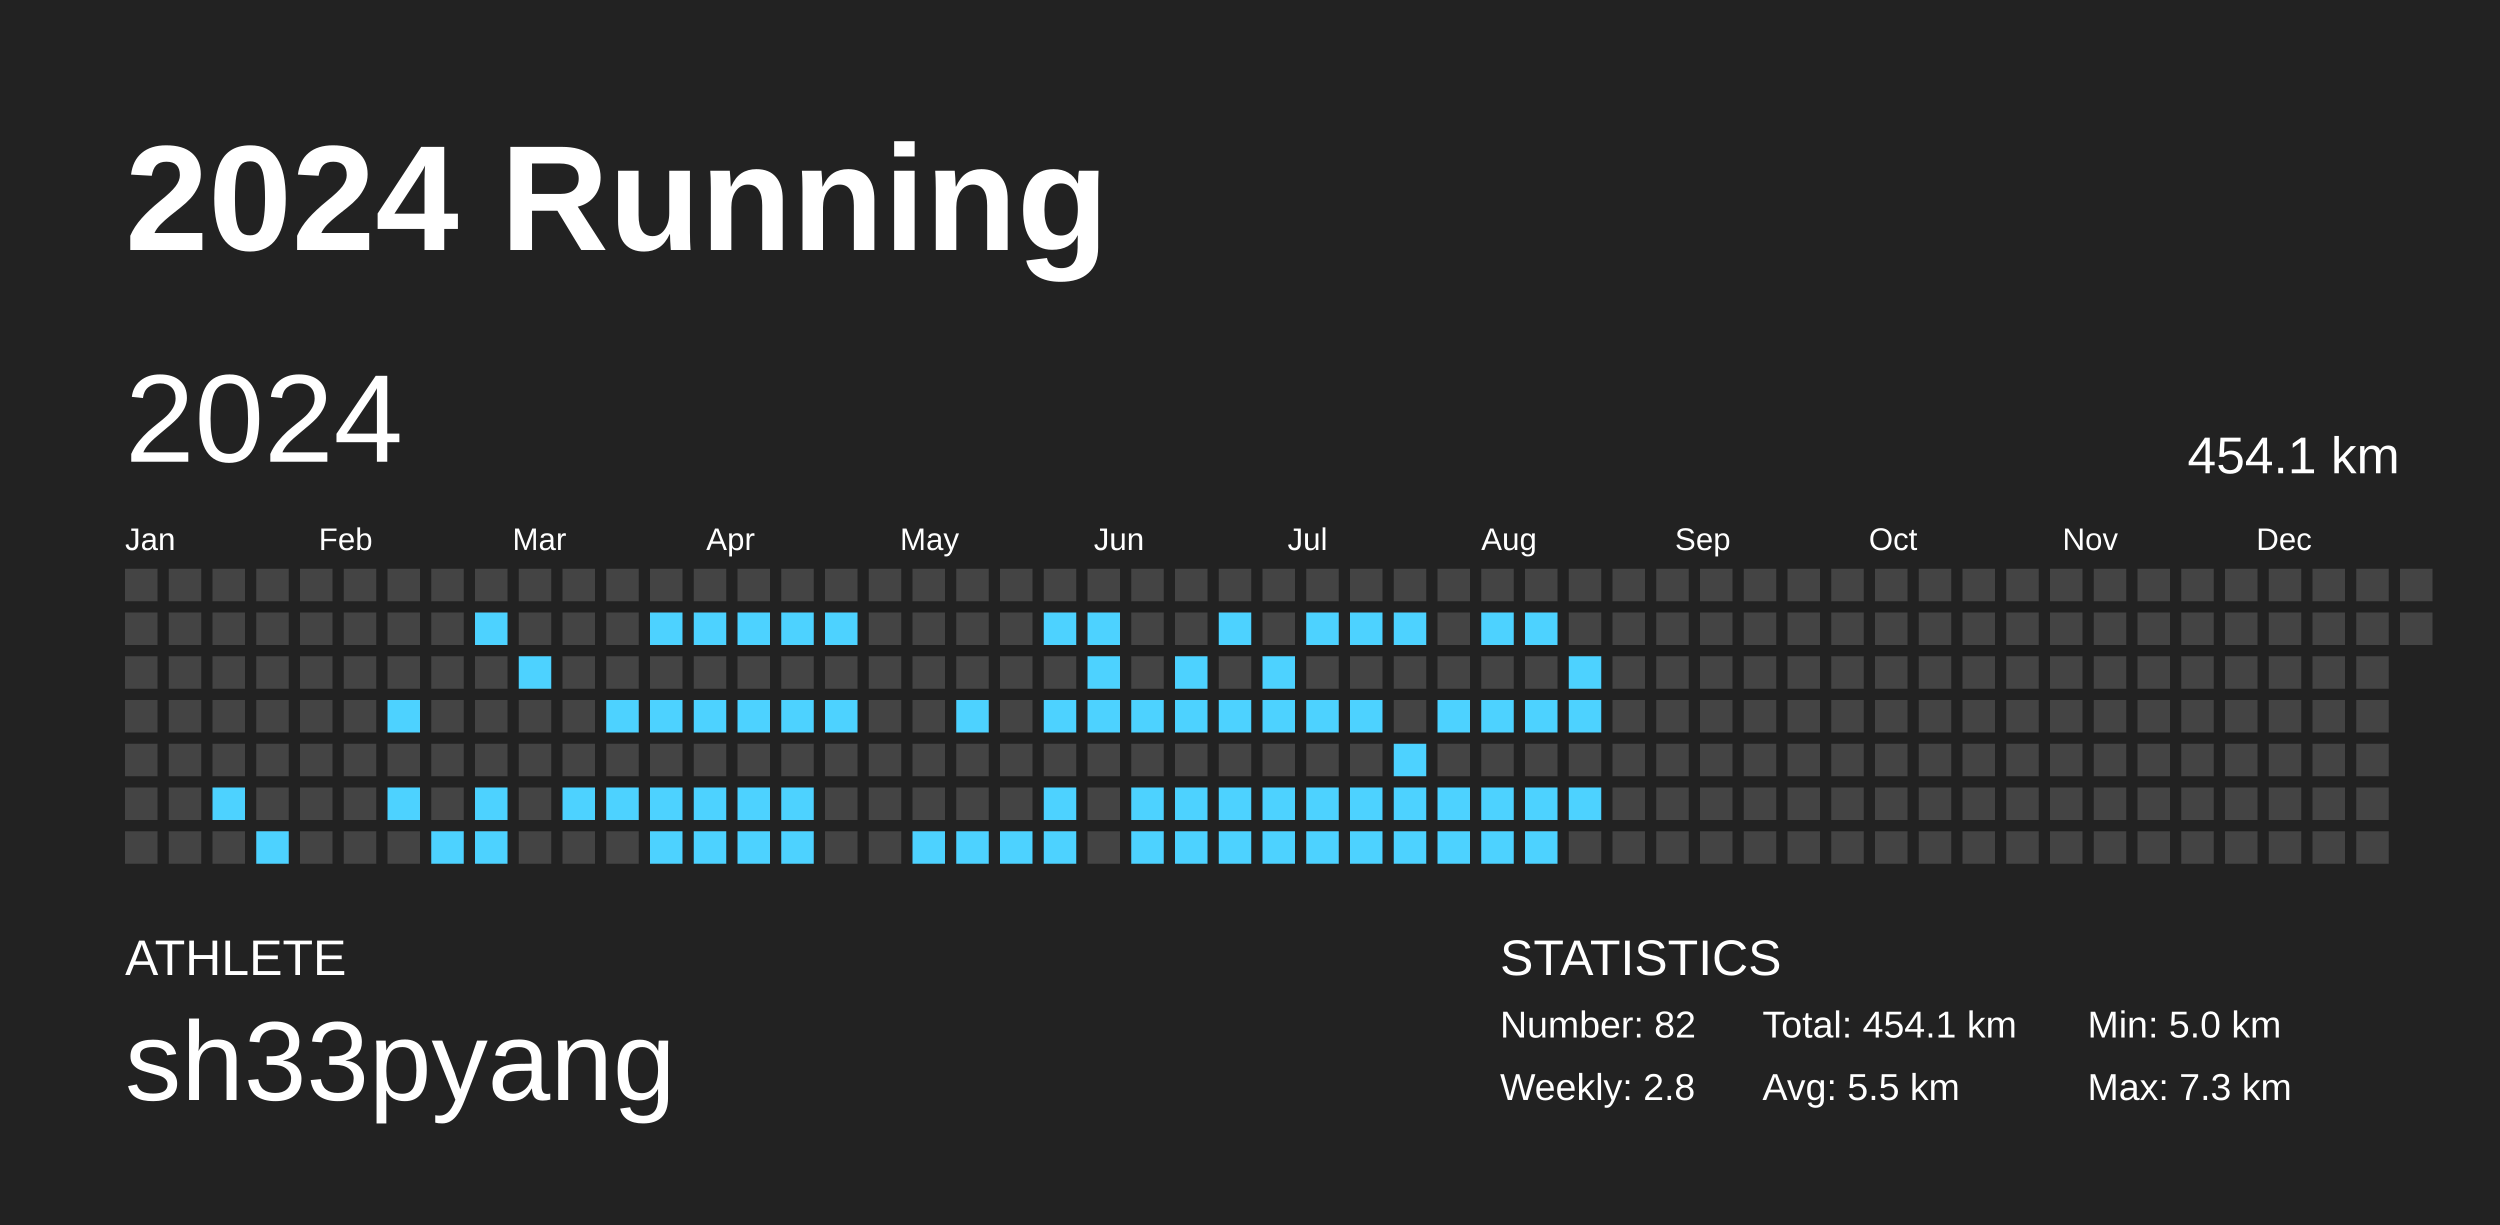
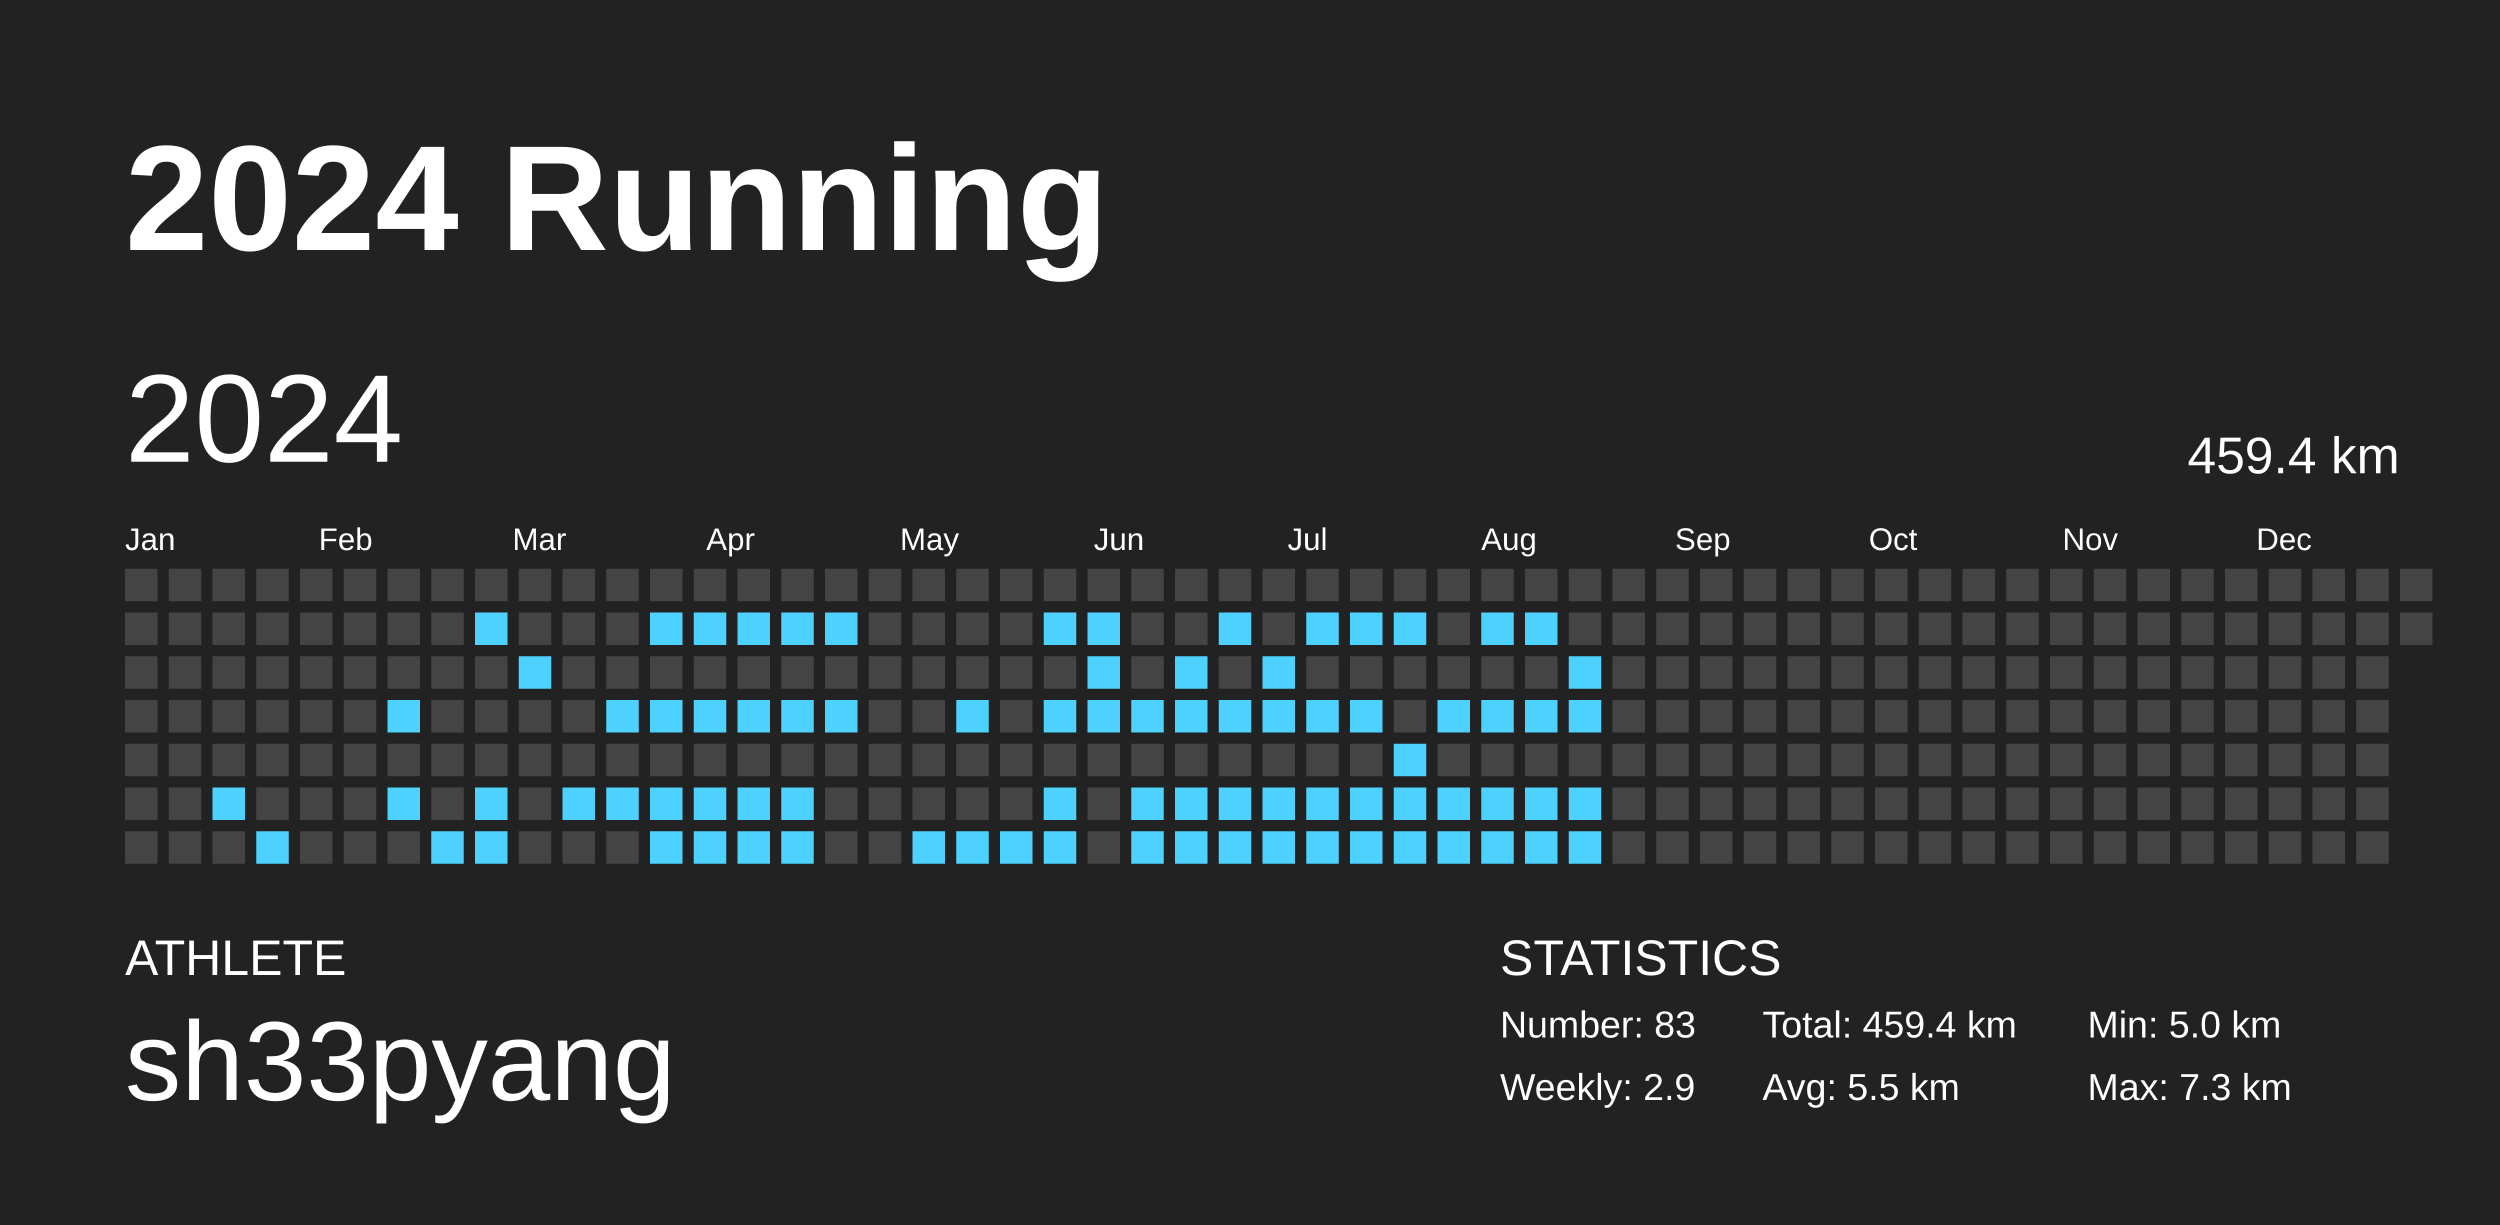
<svg xmlns="http://www.w3.org/2000/svg" baseProfile="full" height="98mm" version="1.1" viewBox="0,0,200,98" width="200mm">
  <defs />
  <rect fill="#222222" height="98" width="200" x="0" y="0" />
  <text fill="#FFFFFF" style="font-size:12px; font-family:Arial; font-weight:bold;" x="10" y="20">2024 Running</text>
  <text fill="#FFFFFF" style="font-size:4px; font-family:Arial" x="10" y="78">ATHLETE</text>
  <text fill="#FFFFFF" style="font-size:9px; font-family:Arial" x="10" y="88">sh33pyang</text>
  <text fill="#FFFFFF" style="font-size:4px; font-family:Arial" x="120" y="78">STATISTICS</text>
-   <text fill="#FFFFFF" style="font-size:3px; font-family:Arial" x="120" y="83">Number: 82</text>
-   <text fill="#FFFFFF" style="font-size:3px; font-family:Arial" x="120" y="88">Weekly: 2.8</text>
-   <text fill="#FFFFFF" style="font-size:3px; font-family:Arial" x="141" y="83">Total: 454.1 km</text>
+   <text fill="#FFFFFF" style="font-size:3px; font-family:Arial" x="120" y="83">Number: 83</text>
+   <text fill="#FFFFFF" style="font-size:3px; font-family:Arial" x="120" y="88">Weekly: 2.9</text>
+   <text fill="#FFFFFF" style="font-size:3px; font-family:Arial" x="141" y="83">Total: 459.4 km</text>
  <text fill="#FFFFFF" style="font-size:3px; font-family:Arial" x="141" y="88">Avg: 5.5 km</text>
  <text fill="#FFFFFF" style="font-size:3px; font-family:Arial" x="167" y="83">Min: 5.0 km</text>
  <text fill="#FFFFFF" style="font-size:3px; font-family:Arial" x="167" y="88">Max: 7.3 km</text>
  <text dominant-baseline="hanging" fill="#FFFFFF" style="font-size:10.0px; font-family:Arial;" x="10" y="30">2024</text>
-   <text dominant-baseline="hanging" fill="#FFFFFF" style="font-size:4.125px; font-family:Arial;" x="175" y="35">454.1 km</text>
+   <text dominant-baseline="hanging" fill="#FFFFFF" style="font-size:4.125px; font-family:Arial;" x="175" y="35">459.4 km</text>
  <text fill="#FFFFFF" style="font-size:2.5px; font-family:Arial" x="10.0" y="44">Jan</text>
  <text fill="#FFFFFF" style="font-size:2.5px; font-family:Arial" x="25.5" y="44">Feb</text>
  <text fill="#FFFFFF" style="font-size:2.5px; font-family:Arial" x="41.0" y="44">Mar</text>
  <text fill="#FFFFFF" style="font-size:2.5px; font-family:Arial" x="56.5" y="44">Apr</text>
  <text fill="#FFFFFF" style="font-size:2.5px; font-family:Arial" x="72.0" y="44">May</text>
  <text fill="#FFFFFF" style="font-size:2.5px; font-family:Arial" x="87.5" y="44">Jun</text>
  <text fill="#FFFFFF" style="font-size:2.5px; font-family:Arial" x="103.0" y="44">Jul</text>
  <text fill="#FFFFFF" style="font-size:2.5px; font-family:Arial" x="118.5" y="44">Aug</text>
  <text fill="#FFFFFF" style="font-size:2.5px; font-family:Arial" x="134.0" y="44">Sep</text>
  <text fill="#FFFFFF" style="font-size:2.5px; font-family:Arial" x="149.5" y="44">Oct</text>
  <text fill="#FFFFFF" style="font-size:2.5px; font-family:Arial" x="165.0" y="44">Nov</text>
  <text fill="#FFFFFF" style="font-size:2.5px; font-family:Arial" x="180.5" y="44">Dec</text>
  <rect fill="#444444" height="2.6" width="2.6" x="10.0" y="45.5" />
  <rect fill="#444444" height="2.6" width="2.6" x="10.0" y="49.0" />
  <rect fill="#444444" height="2.6" width="2.6" x="10.0" y="52.5" />
  <rect fill="#444444" height="2.6" width="2.6" x="10.0" y="56.0" />
  <rect fill="#444444" height="2.6" width="2.6" x="10.0" y="59.5" />
  <rect fill="#444444" height="2.6" width="2.6" x="10.0" y="63.0" />
  <rect fill="#444444" height="2.6" width="2.6" x="10.0" y="66.5" />
  <rect fill="#444444" height="2.6" width="2.6" x="13.5" y="45.5" />
  <rect fill="#444444" height="2.6" width="2.6" x="13.5" y="49.0" />
  <rect fill="#444444" height="2.6" width="2.6" x="13.5" y="52.5" />
  <rect fill="#444444" height="2.6" width="2.6" x="13.5" y="56.0" />
  <rect fill="#444444" height="2.6" width="2.6" x="13.5" y="59.5" />
  <rect fill="#444444" height="2.6" width="2.6" x="13.5" y="63.0" />
  <rect fill="#444444" height="2.6" width="2.6" x="13.5" y="66.5" />
  <rect fill="#444444" height="2.6" width="2.6" x="17.0" y="45.5" />
  <rect fill="#444444" height="2.6" width="2.6" x="17.0" y="49.0" />
  <rect fill="#444444" height="2.6" width="2.6" x="17.0" y="52.5" />
  <rect fill="#444444" height="2.6" width="2.6" x="17.0" y="56.0" />
  <rect fill="#444444" height="2.6" width="2.6" x="17.0" y="59.5" />
  <rect fill="#4dd2ff" height="2.6" width="2.6" x="17.0" y="63.0" />
  <rect fill="#444444" height="2.6" width="2.6" x="17.0" y="66.5" />
  <rect fill="#444444" height="2.6" width="2.6" x="20.5" y="45.5" />
  <rect fill="#444444" height="2.6" width="2.6" x="20.5" y="49.0" />
  <rect fill="#444444" height="2.6" width="2.6" x="20.5" y="52.5" />
  <rect fill="#444444" height="2.6" width="2.6" x="20.5" y="56.0" />
  <rect fill="#444444" height="2.6" width="2.6" x="20.5" y="59.5" />
  <rect fill="#444444" height="2.6" width="2.6" x="20.5" y="63.0" />
  <rect fill="#4dd2ff" height="2.6" width="2.6" x="20.5" y="66.5" />
  <rect fill="#444444" height="2.6" width="2.6" x="24.0" y="45.5" />
  <rect fill="#444444" height="2.6" width="2.6" x="24.0" y="49.0" />
  <rect fill="#444444" height="2.6" width="2.6" x="24.0" y="52.5" />
  <rect fill="#444444" height="2.6" width="2.6" x="24.0" y="56.0" />
  <rect fill="#444444" height="2.6" width="2.6" x="24.0" y="59.5" />
  <rect fill="#444444" height="2.6" width="2.6" x="24.0" y="63.0" />
  <rect fill="#444444" height="2.6" width="2.6" x="24.0" y="66.5" />
  <rect fill="#444444" height="2.6" width="2.6" x="27.5" y="45.5" />
  <rect fill="#444444" height="2.6" width="2.6" x="27.5" y="49.0" />
  <rect fill="#444444" height="2.6" width="2.6" x="27.5" y="52.5" />
  <rect fill="#444444" height="2.6" width="2.6" x="27.5" y="56.0" />
  <rect fill="#444444" height="2.6" width="2.6" x="27.5" y="59.5" />
  <rect fill="#444444" height="2.6" width="2.6" x="27.5" y="63.0" />
  <rect fill="#444444" height="2.6" width="2.6" x="27.5" y="66.5" />
  <rect fill="#444444" height="2.6" width="2.6" x="31.0" y="45.5" />
  <rect fill="#444444" height="2.6" width="2.6" x="31.0" y="49.0" />
  <rect fill="#444444" height="2.6" width="2.6" x="31.0" y="52.5" />
  <rect fill="#4dd2ff" height="2.6" width="2.6" x="31.0" y="56.0" />
  <rect fill="#444444" height="2.6" width="2.6" x="31.0" y="59.5" />
  <rect fill="#4dd2ff" height="2.6" width="2.6" x="31.0" y="63.0" />
  <rect fill="#444444" height="2.6" width="2.6" x="31.0" y="66.5" />
  <rect fill="#444444" height="2.6" width="2.6" x="34.5" y="45.5" />
  <rect fill="#444444" height="2.6" width="2.6" x="34.5" y="49.0" />
  <rect fill="#444444" height="2.6" width="2.6" x="34.5" y="52.5" />
  <rect fill="#444444" height="2.6" width="2.6" x="34.5" y="56.0" />
  <rect fill="#444444" height="2.6" width="2.6" x="34.5" y="59.5" />
  <rect fill="#444444" height="2.6" width="2.6" x="34.5" y="63.0" />
  <rect fill="#4dd2ff" height="2.6" width="2.6" x="34.5" y="66.5" />
  <rect fill="#444444" height="2.6" width="2.6" x="38.0" y="45.5" />
  <rect fill="#4dd2ff" height="2.6" width="2.6" x="38.0" y="49.0" />
  <rect fill="#444444" height="2.6" width="2.6" x="38.0" y="52.5" />
  <rect fill="#444444" height="2.6" width="2.6" x="38.0" y="56.0" />
  <rect fill="#444444" height="2.6" width="2.6" x="38.0" y="59.5" />
  <rect fill="#4dd2ff" height="2.6" width="2.6" x="38.0" y="63.0" />
  <rect fill="#4dd2ff" height="2.6" width="2.6" x="38.0" y="66.5" />
  <rect fill="#444444" height="2.6" width="2.6" x="41.5" y="45.5" />
  <rect fill="#444444" height="2.6" width="2.6" x="41.5" y="49.0" />
  <rect fill="#4dd2ff" height="2.6" width="2.6" x="41.5" y="52.5" />
  <rect fill="#444444" height="2.6" width="2.6" x="41.5" y="56.0" />
  <rect fill="#444444" height="2.6" width="2.6" x="41.5" y="59.5" />
  <rect fill="#444444" height="2.6" width="2.6" x="41.5" y="63.0" />
  <rect fill="#444444" height="2.6" width="2.6" x="41.5" y="66.5" />
  <rect fill="#444444" height="2.6" width="2.6" x="45.0" y="45.5" />
  <rect fill="#444444" height="2.6" width="2.6" x="45.0" y="49.0" />
  <rect fill="#444444" height="2.6" width="2.6" x="45.0" y="52.5" />
  <rect fill="#444444" height="2.6" width="2.6" x="45.0" y="56.0" />
  <rect fill="#444444" height="2.6" width="2.6" x="45.0" y="59.5" />
  <rect fill="#4dd2ff" height="2.6" width="2.6" x="45.0" y="63.0" />
  <rect fill="#444444" height="2.6" width="2.6" x="45.0" y="66.5" />
  <rect fill="#444444" height="2.6" width="2.6" x="48.5" y="45.5" />
  <rect fill="#444444" height="2.6" width="2.6" x="48.5" y="49.0" />
  <rect fill="#444444" height="2.6" width="2.6" x="48.5" y="52.5" />
  <rect fill="#4dd2ff" height="2.6" width="2.6" x="48.5" y="56.0" />
  <rect fill="#444444" height="2.6" width="2.6" x="48.5" y="59.5" />
  <rect fill="#4dd2ff" height="2.6" width="2.6" x="48.5" y="63.0" />
  <rect fill="#444444" height="2.6" width="2.6" x="48.5" y="66.5" />
  <rect fill="#444444" height="2.6" width="2.6" x="52.0" y="45.5" />
  <rect fill="#4dd2ff" height="2.6" width="2.6" x="52.0" y="49.0" />
  <rect fill="#444444" height="2.6" width="2.6" x="52.0" y="52.5" />
  <rect fill="#4dd2ff" height="2.6" width="2.6" x="52.0" y="56.0" />
  <rect fill="#444444" height="2.6" width="2.6" x="52.0" y="59.5" />
  <rect fill="#4dd2ff" height="2.6" width="2.6" x="52.0" y="63.0" />
  <rect fill="#4dd2ff" height="2.6" width="2.6" x="52.0" y="66.5" />
  <rect fill="#444444" height="2.6" width="2.6" x="55.5" y="45.5" />
  <rect fill="#4dd2ff" height="2.6" width="2.6" x="55.5" y="49.0" />
  <rect fill="#444444" height="2.6" width="2.6" x="55.5" y="52.5" />
  <rect fill="#4dd2ff" height="2.6" width="2.6" x="55.5" y="56.0" />
  <rect fill="#444444" height="2.6" width="2.6" x="55.5" y="59.5" />
  <rect fill="#4dd2ff" height="2.6" width="2.6" x="55.5" y="63.0" />
  <rect fill="#4dd2ff" height="2.6" width="2.6" x="55.5" y="66.5" />
  <rect fill="#444444" height="2.6" width="2.6" x="59.0" y="45.5" />
  <rect fill="#4dd2ff" height="2.6" width="2.6" x="59.0" y="49.0" />
  <rect fill="#444444" height="2.6" width="2.6" x="59.0" y="52.5" />
  <rect fill="#4dd2ff" height="2.6" width="2.6" x="59.0" y="56.0" />
  <rect fill="#444444" height="2.6" width="2.6" x="59.0" y="59.5" />
  <rect fill="#4dd2ff" height="2.6" width="2.6" x="59.0" y="63.0" />
  <rect fill="#4dd2ff" height="2.6" width="2.6" x="59.0" y="66.5" />
  <rect fill="#444444" height="2.6" width="2.6" x="62.5" y="45.5" />
  <rect fill="#4dd2ff" height="2.6" width="2.6" x="62.5" y="49.0" />
  <rect fill="#444444" height="2.6" width="2.6" x="62.5" y="52.5" />
  <rect fill="#4dd2ff" height="2.6" width="2.6" x="62.5" y="56.0" />
  <rect fill="#444444" height="2.6" width="2.6" x="62.5" y="59.5" />
  <rect fill="#4dd2ff" height="2.6" width="2.6" x="62.5" y="63.0" />
  <rect fill="#4dd2ff" height="2.6" width="2.6" x="62.5" y="66.5" />
  <rect fill="#444444" height="2.6" width="2.6" x="66.0" y="45.5" />
  <rect fill="#4dd2ff" height="2.6" width="2.6" x="66.0" y="49.0" />
  <rect fill="#444444" height="2.6" width="2.6" x="66.0" y="52.5" />
  <rect fill="#4dd2ff" height="2.6" width="2.6" x="66.0" y="56.0" />
  <rect fill="#444444" height="2.6" width="2.6" x="66.0" y="59.5" />
  <rect fill="#444444" height="2.6" width="2.6" x="66.0" y="63.0" />
  <rect fill="#444444" height="2.6" width="2.6" x="66.0" y="66.5" />
  <rect fill="#444444" height="2.6" width="2.6" x="69.5" y="45.5" />
  <rect fill="#444444" height="2.6" width="2.6" x="69.5" y="49.0" />
  <rect fill="#444444" height="2.6" width="2.6" x="69.5" y="52.5" />
  <rect fill="#444444" height="2.6" width="2.6" x="69.5" y="56.0" />
  <rect fill="#444444" height="2.6" width="2.6" x="69.5" y="59.5" />
  <rect fill="#444444" height="2.6" width="2.6" x="69.5" y="63.0" />
  <rect fill="#444444" height="2.6" width="2.6" x="69.5" y="66.5" />
  <rect fill="#444444" height="2.6" width="2.6" x="73.0" y="45.5" />
  <rect fill="#444444" height="2.6" width="2.6" x="73.0" y="49.0" />
  <rect fill="#444444" height="2.6" width="2.6" x="73.0" y="52.5" />
  <rect fill="#444444" height="2.6" width="2.6" x="73.0" y="56.0" />
  <rect fill="#444444" height="2.6" width="2.6" x="73.0" y="59.5" />
  <rect fill="#444444" height="2.6" width="2.6" x="73.0" y="63.0" />
  <rect fill="#4dd2ff" height="2.6" width="2.6" x="73.0" y="66.5" />
  <rect fill="#444444" height="2.6" width="2.6" x="76.5" y="45.5" />
  <rect fill="#444444" height="2.6" width="2.6" x="76.5" y="49.0" />
  <rect fill="#444444" height="2.6" width="2.6" x="76.5" y="52.5" />
  <rect fill="#4dd2ff" height="2.6" width="2.6" x="76.5" y="56.0" />
  <rect fill="#444444" height="2.6" width="2.6" x="76.5" y="59.5" />
  <rect fill="#444444" height="2.6" width="2.6" x="76.5" y="63.0" />
  <rect fill="#4dd2ff" height="2.6" width="2.6" x="76.5" y="66.5" />
  <rect fill="#444444" height="2.6" width="2.6" x="80.0" y="45.5" />
  <rect fill="#444444" height="2.6" width="2.6" x="80.0" y="49.0" />
  <rect fill="#444444" height="2.6" width="2.6" x="80.0" y="52.5" />
  <rect fill="#444444" height="2.6" width="2.6" x="80.0" y="56.0" />
  <rect fill="#444444" height="2.6" width="2.6" x="80.0" y="59.5" />
  <rect fill="#444444" height="2.6" width="2.6" x="80.0" y="63.0" />
  <rect fill="#4dd2ff" height="2.6" width="2.6" x="80.0" y="66.5" />
  <rect fill="#444444" height="2.6" width="2.6" x="83.5" y="45.5" />
  <rect fill="#4dd2ff" height="2.6" width="2.6" x="83.5" y="49.0" />
  <rect fill="#444444" height="2.6" width="2.6" x="83.5" y="52.5" />
  <rect fill="#4dd2ff" height="2.6" width="2.6" x="83.5" y="56.0" />
  <rect fill="#444444" height="2.6" width="2.6" x="83.5" y="59.5" />
  <rect fill="#4dd2ff" height="2.6" width="2.6" x="83.5" y="63.0" />
  <rect fill="#4dd2ff" height="2.6" width="2.6" x="83.5" y="66.5" />
  <rect fill="#444444" height="2.6" width="2.6" x="87.0" y="45.5" />
  <rect fill="#4dd2ff" height="2.6" width="2.6" x="87.0" y="49.0" />
  <rect fill="#4dd2ff" height="2.6" width="2.6" x="87.0" y="52.5" />
  <rect fill="#4dd2ff" height="2.6" width="2.6" x="87.0" y="56.0" />
  <rect fill="#444444" height="2.6" width="2.6" x="87.0" y="59.5" />
  <rect fill="#444444" height="2.6" width="2.6" x="87.0" y="63.0" />
  <rect fill="#444444" height="2.6" width="2.6" x="87.0" y="66.5" />
  <rect fill="#444444" height="2.6" width="2.6" x="90.5" y="45.5" />
  <rect fill="#444444" height="2.6" width="2.6" x="90.5" y="49.0" />
  <rect fill="#444444" height="2.6" width="2.6" x="90.5" y="52.5" />
  <rect fill="#4dd2ff" height="2.6" width="2.6" x="90.5" y="56.0" />
  <rect fill="#444444" height="2.6" width="2.6" x="90.5" y="59.5" />
  <rect fill="#4dd2ff" height="2.6" width="2.6" x="90.5" y="63.0" />
  <rect fill="#4dd2ff" height="2.6" width="2.6" x="90.5" y="66.5" />
  <rect fill="#444444" height="2.6" width="2.6" x="94.0" y="45.5" />
  <rect fill="#444444" height="2.6" width="2.6" x="94.0" y="49.0" />
  <rect fill="#4dd2ff" height="2.6" width="2.6" x="94.0" y="52.5" />
  <rect fill="#4dd2ff" height="2.6" width="2.6" x="94.0" y="56.0" />
  <rect fill="#444444" height="2.6" width="2.6" x="94.0" y="59.5" />
  <rect fill="#4dd2ff" height="2.6" width="2.6" x="94.0" y="63.0" />
  <rect fill="#4dd2ff" height="2.6" width="2.6" x="94.0" y="66.5" />
  <rect fill="#444444" height="2.6" width="2.6" x="97.5" y="45.5" />
  <rect fill="#4dd2ff" height="2.6" width="2.6" x="97.5" y="49.0" />
  <rect fill="#444444" height="2.6" width="2.6" x="97.5" y="52.5" />
  <rect fill="#4dd2ff" height="2.6" width="2.6" x="97.5" y="56.0" />
  <rect fill="#444444" height="2.6" width="2.6" x="97.5" y="59.5" />
  <rect fill="#4dd2ff" height="2.6" width="2.6" x="97.5" y="63.0" />
  <rect fill="#4dd2ff" height="2.6" width="2.6" x="97.5" y="66.5" />
  <rect fill="#444444" height="2.6" width="2.6" x="101.0" y="45.5" />
  <rect fill="#444444" height="2.6" width="2.6" x="101.0" y="49.0" />
  <rect fill="#4dd2ff" height="2.6" width="2.6" x="101.0" y="52.5" />
  <rect fill="#4dd2ff" height="2.6" width="2.6" x="101.0" y="56.0" />
  <rect fill="#444444" height="2.6" width="2.6" x="101.0" y="59.5" />
  <rect fill="#4dd2ff" height="2.6" width="2.6" x="101.0" y="63.0" />
  <rect fill="#4dd2ff" height="2.6" width="2.6" x="101.0" y="66.5" />
  <rect fill="#444444" height="2.6" width="2.6" x="104.5" y="45.5" />
  <rect fill="#4dd2ff" height="2.6" width="2.6" x="104.5" y="49.0" />
  <rect fill="#444444" height="2.6" width="2.6" x="104.5" y="52.5" />
  <rect fill="#4dd2ff" height="2.6" width="2.6" x="104.5" y="56.0" />
  <rect fill="#444444" height="2.6" width="2.6" x="104.5" y="59.5" />
  <rect fill="#4dd2ff" height="2.6" width="2.6" x="104.5" y="63.0" />
  <rect fill="#4dd2ff" height="2.6" width="2.6" x="104.5" y="66.5" />
  <rect fill="#444444" height="2.6" width="2.6" x="108.0" y="45.5" />
  <rect fill="#4dd2ff" height="2.6" width="2.6" x="108.0" y="49.0" />
  <rect fill="#444444" height="2.6" width="2.6" x="108.0" y="52.5" />
  <rect fill="#4dd2ff" height="2.6" width="2.6" x="108.0" y="56.0" />
  <rect fill="#444444" height="2.6" width="2.6" x="108.0" y="59.5" />
  <rect fill="#4dd2ff" height="2.6" width="2.6" x="108.0" y="63.0" />
  <rect fill="#4dd2ff" height="2.6" width="2.6" x="108.0" y="66.5" />
  <rect fill="#444444" height="2.6" width="2.6" x="111.5" y="45.5" />
  <rect fill="#4dd2ff" height="2.6" width="2.6" x="111.5" y="49.0" />
  <rect fill="#444444" height="2.6" width="2.6" x="111.5" y="52.5" />
  <rect fill="#444444" height="2.6" width="2.6" x="111.5" y="56.0" />
  <rect fill="#4dd2ff" height="2.6" width="2.6" x="111.5" y="59.5" />
  <rect fill="#4dd2ff" height="2.6" width="2.6" x="111.5" y="63.0" />
  <rect fill="#4dd2ff" height="2.6" width="2.6" x="111.5" y="66.5" />
  <rect fill="#444444" height="2.6" width="2.6" x="115.0" y="45.5" />
  <rect fill="#444444" height="2.6" width="2.6" x="115.0" y="49.0" />
  <rect fill="#444444" height="2.6" width="2.6" x="115.0" y="52.5" />
  <rect fill="#4dd2ff" height="2.6" width="2.6" x="115.0" y="56.0" />
  <rect fill="#444444" height="2.6" width="2.6" x="115.0" y="59.5" />
  <rect fill="#4dd2ff" height="2.6" width="2.6" x="115.0" y="63.0" />
  <rect fill="#4dd2ff" height="2.6" width="2.6" x="115.0" y="66.5" />
  <rect fill="#444444" height="2.6" width="2.6" x="118.5" y="45.5" />
  <rect fill="#4dd2ff" height="2.6" width="2.6" x="118.5" y="49.0" />
  <rect fill="#444444" height="2.6" width="2.6" x="118.5" y="52.5" />
  <rect fill="#4dd2ff" height="2.6" width="2.6" x="118.5" y="56.0" />
  <rect fill="#444444" height="2.6" width="2.6" x="118.5" y="59.5" />
  <rect fill="#4dd2ff" height="2.6" width="2.6" x="118.5" y="63.0" />
  <rect fill="#4dd2ff" height="2.6" width="2.6" x="118.5" y="66.5" />
  <rect fill="#444444" height="2.6" width="2.6" x="122.0" y="45.5" />
  <rect fill="#4dd2ff" height="2.6" width="2.6" x="122.0" y="49.0" />
  <rect fill="#444444" height="2.6" width="2.6" x="122.0" y="52.5" />
  <rect fill="#4dd2ff" height="2.6" width="2.6" x="122.0" y="56.0" />
  <rect fill="#444444" height="2.6" width="2.6" x="122.0" y="59.5" />
  <rect fill="#4dd2ff" height="2.6" width="2.6" x="122.0" y="63.0" />
  <rect fill="#4dd2ff" height="2.6" width="2.6" x="122.0" y="66.5" />
  <rect fill="#444444" height="2.6" width="2.6" x="125.5" y="45.5" />
  <rect fill="#444444" height="2.6" width="2.6" x="125.5" y="49.0" />
  <rect fill="#4dd2ff" height="2.6" width="2.6" x="125.5" y="52.5" />
  <rect fill="#4dd2ff" height="2.6" width="2.6" x="125.5" y="56.0" />
  <rect fill="#444444" height="2.6" width="2.6" x="125.5" y="59.5" />
  <rect fill="#4dd2ff" height="2.6" width="2.6" x="125.5" y="63.0" />
-   <rect fill="#444444" height="2.6" width="2.6" x="125.5" y="66.5" />
+   <rect fill="#4dd2ff" height="2.6" width="2.6" x="125.5" y="66.5" />
  <rect fill="#444444" height="2.6" width="2.6" x="129.0" y="45.5" />
  <rect fill="#444444" height="2.6" width="2.6" x="129.0" y="49.0" />
  <rect fill="#444444" height="2.6" width="2.6" x="129.0" y="52.5" />
  <rect fill="#444444" height="2.6" width="2.6" x="129.0" y="56.0" />
  <rect fill="#444444" height="2.6" width="2.6" x="129.0" y="59.5" />
  <rect fill="#444444" height="2.6" width="2.6" x="129.0" y="63.0" />
  <rect fill="#444444" height="2.6" width="2.6" x="129.0" y="66.5" />
  <rect fill="#444444" height="2.6" width="2.6" x="132.5" y="45.5" />
  <rect fill="#444444" height="2.6" width="2.6" x="132.5" y="49.0" />
  <rect fill="#444444" height="2.6" width="2.6" x="132.5" y="52.5" />
  <rect fill="#444444" height="2.6" width="2.6" x="132.5" y="56.0" />
  <rect fill="#444444" height="2.6" width="2.6" x="132.5" y="59.5" />
  <rect fill="#444444" height="2.6" width="2.6" x="132.5" y="63.0" />
  <rect fill="#444444" height="2.6" width="2.6" x="132.5" y="66.5" />
  <rect fill="#444444" height="2.6" width="2.6" x="136.0" y="45.5" />
  <rect fill="#444444" height="2.6" width="2.6" x="136.0" y="49.0" />
  <rect fill="#444444" height="2.6" width="2.6" x="136.0" y="52.5" />
  <rect fill="#444444" height="2.6" width="2.6" x="136.0" y="56.0" />
  <rect fill="#444444" height="2.6" width="2.6" x="136.0" y="59.5" />
  <rect fill="#444444" height="2.6" width="2.6" x="136.0" y="63.0" />
  <rect fill="#444444" height="2.6" width="2.6" x="136.0" y="66.5" />
  <rect fill="#444444" height="2.6" width="2.6" x="139.5" y="45.5" />
  <rect fill="#444444" height="2.6" width="2.6" x="139.5" y="49.0" />
  <rect fill="#444444" height="2.6" width="2.6" x="139.5" y="52.5" />
  <rect fill="#444444" height="2.6" width="2.6" x="139.5" y="56.0" />
  <rect fill="#444444" height="2.6" width="2.6" x="139.5" y="59.5" />
  <rect fill="#444444" height="2.6" width="2.6" x="139.5" y="63.0" />
  <rect fill="#444444" height="2.6" width="2.6" x="139.5" y="66.5" />
  <rect fill="#444444" height="2.6" width="2.6" x="143.0" y="45.5" />
  <rect fill="#444444" height="2.6" width="2.6" x="143.0" y="49.0" />
  <rect fill="#444444" height="2.6" width="2.6" x="143.0" y="52.5" />
  <rect fill="#444444" height="2.6" width="2.6" x="143.0" y="56.0" />
  <rect fill="#444444" height="2.6" width="2.6" x="143.0" y="59.5" />
  <rect fill="#444444" height="2.6" width="2.6" x="143.0" y="63.0" />
  <rect fill="#444444" height="2.6" width="2.6" x="143.0" y="66.5" />
  <rect fill="#444444" height="2.6" width="2.6" x="146.5" y="45.5" />
  <rect fill="#444444" height="2.6" width="2.6" x="146.5" y="49.0" />
  <rect fill="#444444" height="2.6" width="2.6" x="146.5" y="52.5" />
  <rect fill="#444444" height="2.6" width="2.6" x="146.5" y="56.0" />
  <rect fill="#444444" height="2.6" width="2.6" x="146.5" y="59.5" />
  <rect fill="#444444" height="2.6" width="2.6" x="146.5" y="63.0" />
  <rect fill="#444444" height="2.6" width="2.6" x="146.5" y="66.5" />
  <rect fill="#444444" height="2.6" width="2.6" x="150.0" y="45.5" />
  <rect fill="#444444" height="2.6" width="2.6" x="150.0" y="49.0" />
  <rect fill="#444444" height="2.6" width="2.6" x="150.0" y="52.5" />
  <rect fill="#444444" height="2.6" width="2.6" x="150.0" y="56.0" />
  <rect fill="#444444" height="2.6" width="2.6" x="150.0" y="59.5" />
  <rect fill="#444444" height="2.6" width="2.6" x="150.0" y="63.0" />
  <rect fill="#444444" height="2.6" width="2.6" x="150.0" y="66.5" />
  <rect fill="#444444" height="2.6" width="2.6" x="153.5" y="45.5" />
  <rect fill="#444444" height="2.6" width="2.6" x="153.5" y="49.0" />
  <rect fill="#444444" height="2.6" width="2.6" x="153.5" y="52.5" />
  <rect fill="#444444" height="2.6" width="2.6" x="153.5" y="56.0" />
  <rect fill="#444444" height="2.6" width="2.6" x="153.5" y="59.5" />
  <rect fill="#444444" height="2.6" width="2.6" x="153.5" y="63.0" />
  <rect fill="#444444" height="2.6" width="2.6" x="153.5" y="66.5" />
  <rect fill="#444444" height="2.6" width="2.6" x="157.0" y="45.5" />
  <rect fill="#444444" height="2.6" width="2.6" x="157.0" y="49.0" />
  <rect fill="#444444" height="2.6" width="2.6" x="157.0" y="52.5" />
  <rect fill="#444444" height="2.6" width="2.6" x="157.0" y="56.0" />
  <rect fill="#444444" height="2.6" width="2.6" x="157.0" y="59.5" />
  <rect fill="#444444" height="2.6" width="2.6" x="157.0" y="63.0" />
  <rect fill="#444444" height="2.6" width="2.6" x="157.0" y="66.5" />
  <rect fill="#444444" height="2.6" width="2.6" x="160.5" y="45.5" />
  <rect fill="#444444" height="2.6" width="2.6" x="160.5" y="49.0" />
  <rect fill="#444444" height="2.6" width="2.6" x="160.5" y="52.5" />
  <rect fill="#444444" height="2.6" width="2.6" x="160.5" y="56.0" />
  <rect fill="#444444" height="2.6" width="2.6" x="160.5" y="59.5" />
  <rect fill="#444444" height="2.6" width="2.6" x="160.5" y="63.0" />
  <rect fill="#444444" height="2.6" width="2.6" x="160.5" y="66.5" />
  <rect fill="#444444" height="2.6" width="2.6" x="164.0" y="45.5" />
  <rect fill="#444444" height="2.6" width="2.6" x="164.0" y="49.0" />
  <rect fill="#444444" height="2.6" width="2.6" x="164.0" y="52.5" />
  <rect fill="#444444" height="2.6" width="2.6" x="164.0" y="56.0" />
  <rect fill="#444444" height="2.6" width="2.6" x="164.0" y="59.5" />
  <rect fill="#444444" height="2.6" width="2.6" x="164.0" y="63.0" />
  <rect fill="#444444" height="2.6" width="2.6" x="164.0" y="66.5" />
  <rect fill="#444444" height="2.6" width="2.6" x="167.5" y="45.5" />
  <rect fill="#444444" height="2.6" width="2.6" x="167.5" y="49.0" />
  <rect fill="#444444" height="2.6" width="2.6" x="167.5" y="52.5" />
  <rect fill="#444444" height="2.6" width="2.6" x="167.5" y="56.0" />
  <rect fill="#444444" height="2.6" width="2.6" x="167.5" y="59.5" />
  <rect fill="#444444" height="2.6" width="2.6" x="167.5" y="63.0" />
  <rect fill="#444444" height="2.6" width="2.6" x="167.5" y="66.5" />
  <rect fill="#444444" height="2.6" width="2.6" x="171.0" y="45.5" />
  <rect fill="#444444" height="2.6" width="2.6" x="171.0" y="49.0" />
  <rect fill="#444444" height="2.6" width="2.6" x="171.0" y="52.5" />
  <rect fill="#444444" height="2.6" width="2.6" x="171.0" y="56.0" />
  <rect fill="#444444" height="2.6" width="2.6" x="171.0" y="59.5" />
  <rect fill="#444444" height="2.6" width="2.6" x="171.0" y="63.0" />
  <rect fill="#444444" height="2.6" width="2.6" x="171.0" y="66.5" />
  <rect fill="#444444" height="2.6" width="2.6" x="174.5" y="45.5" />
  <rect fill="#444444" height="2.6" width="2.6" x="174.5" y="49.0" />
  <rect fill="#444444" height="2.6" width="2.6" x="174.5" y="52.5" />
  <rect fill="#444444" height="2.6" width="2.6" x="174.5" y="56.0" />
  <rect fill="#444444" height="2.6" width="2.6" x="174.5" y="59.5" />
  <rect fill="#444444" height="2.6" width="2.6" x="174.5" y="63.0" />
  <rect fill="#444444" height="2.6" width="2.6" x="174.5" y="66.5" />
  <rect fill="#444444" height="2.6" width="2.6" x="178.0" y="45.5" />
  <rect fill="#444444" height="2.6" width="2.6" x="178.0" y="49.0" />
  <rect fill="#444444" height="2.6" width="2.6" x="178.0" y="52.5" />
  <rect fill="#444444" height="2.6" width="2.6" x="178.0" y="56.0" />
  <rect fill="#444444" height="2.6" width="2.6" x="178.0" y="59.5" />
  <rect fill="#444444" height="2.6" width="2.6" x="178.0" y="63.0" />
  <rect fill="#444444" height="2.6" width="2.6" x="178.0" y="66.5" />
  <rect fill="#444444" height="2.6" width="2.6" x="181.5" y="45.5" />
  <rect fill="#444444" height="2.6" width="2.6" x="181.5" y="49.0" />
  <rect fill="#444444" height="2.6" width="2.6" x="181.5" y="52.5" />
  <rect fill="#444444" height="2.6" width="2.6" x="181.5" y="56.0" />
  <rect fill="#444444" height="2.6" width="2.6" x="181.5" y="59.5" />
  <rect fill="#444444" height="2.6" width="2.6" x="181.5" y="63.0" />
  <rect fill="#444444" height="2.6" width="2.6" x="181.5" y="66.5" />
  <rect fill="#444444" height="2.6" width="2.6" x="185.0" y="45.5" />
  <rect fill="#444444" height="2.6" width="2.6" x="185.0" y="49.0" />
  <rect fill="#444444" height="2.6" width="2.6" x="185.0" y="52.5" />
  <rect fill="#444444" height="2.6" width="2.6" x="185.0" y="56.0" />
  <rect fill="#444444" height="2.6" width="2.6" x="185.0" y="59.5" />
  <rect fill="#444444" height="2.6" width="2.6" x="185.0" y="63.0" />
  <rect fill="#444444" height="2.6" width="2.6" x="185.0" y="66.5" />
  <rect fill="#444444" height="2.6" width="2.6" x="188.5" y="45.5" />
  <rect fill="#444444" height="2.6" width="2.6" x="188.5" y="49.0" />
  <rect fill="#444444" height="2.6" width="2.6" x="188.5" y="52.5" />
  <rect fill="#444444" height="2.6" width="2.6" x="188.5" y="56.0" />
  <rect fill="#444444" height="2.6" width="2.6" x="188.5" y="59.5" />
  <rect fill="#444444" height="2.6" width="2.6" x="188.5" y="63.0" />
  <rect fill="#444444" height="2.6" width="2.6" x="188.5" y="66.5" />
  <rect fill="#444444" height="2.6" width="2.6" x="192.0" y="45.5" />
  <rect fill="#444444" height="2.6" width="2.6" x="192.0" y="49.0" />
</svg>
